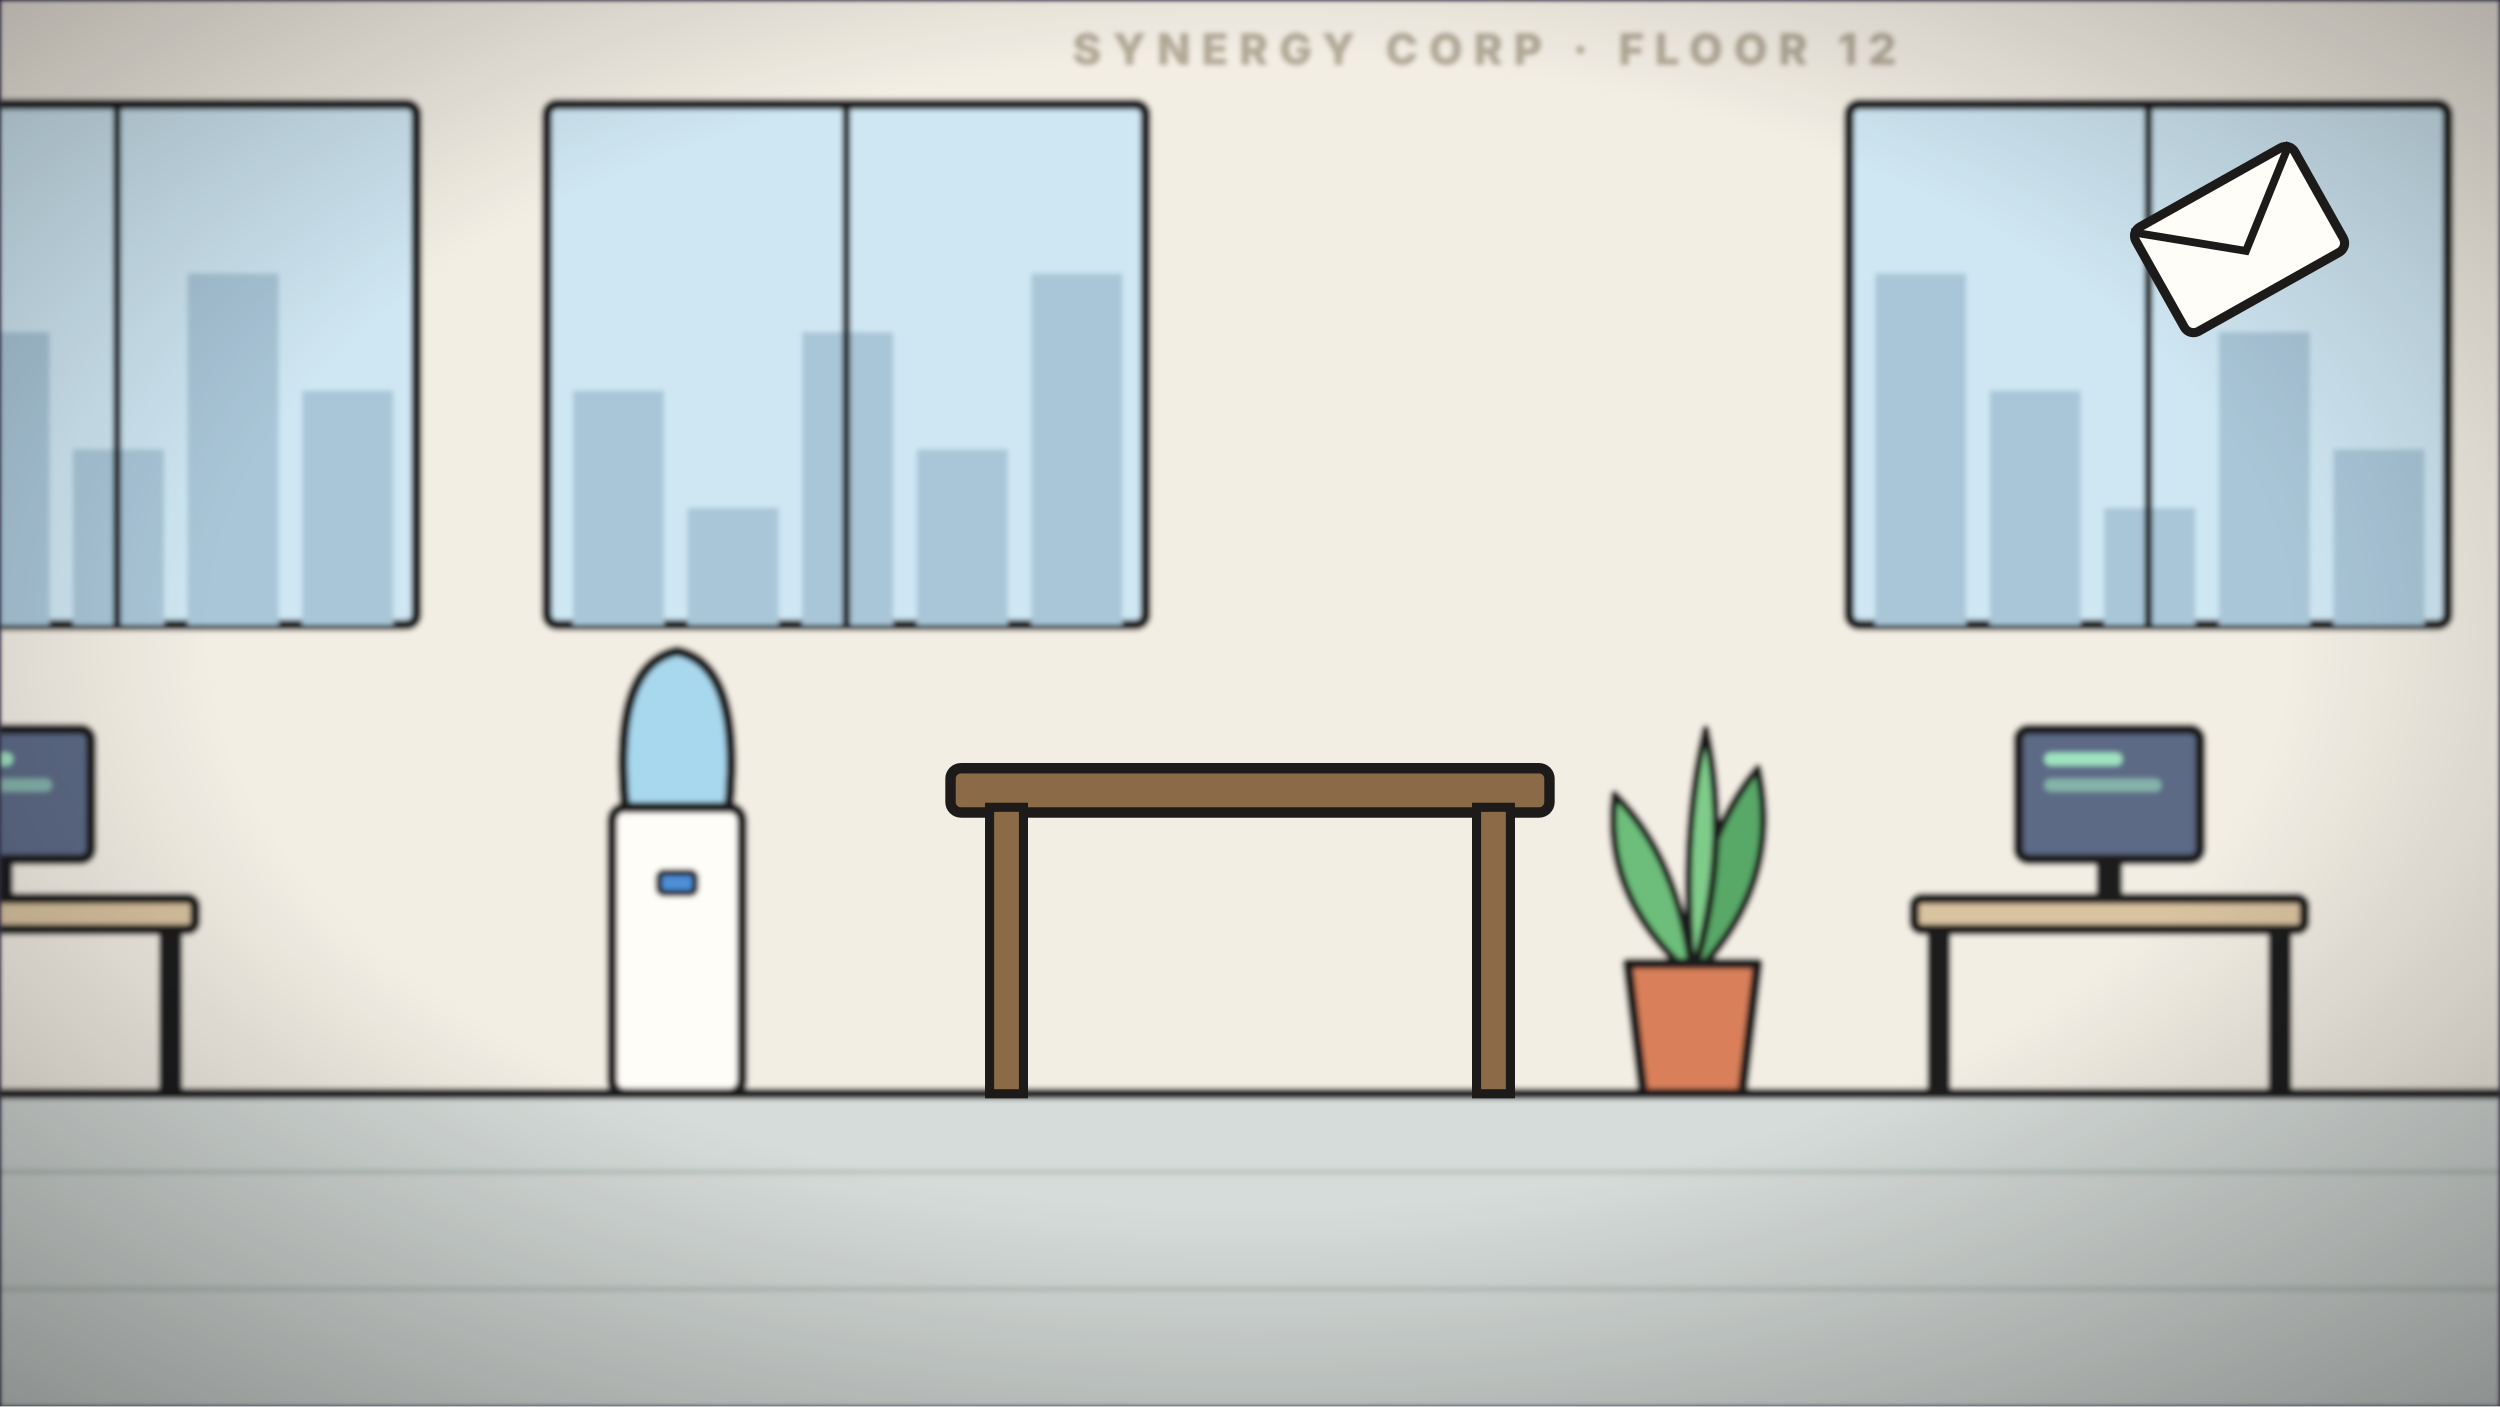
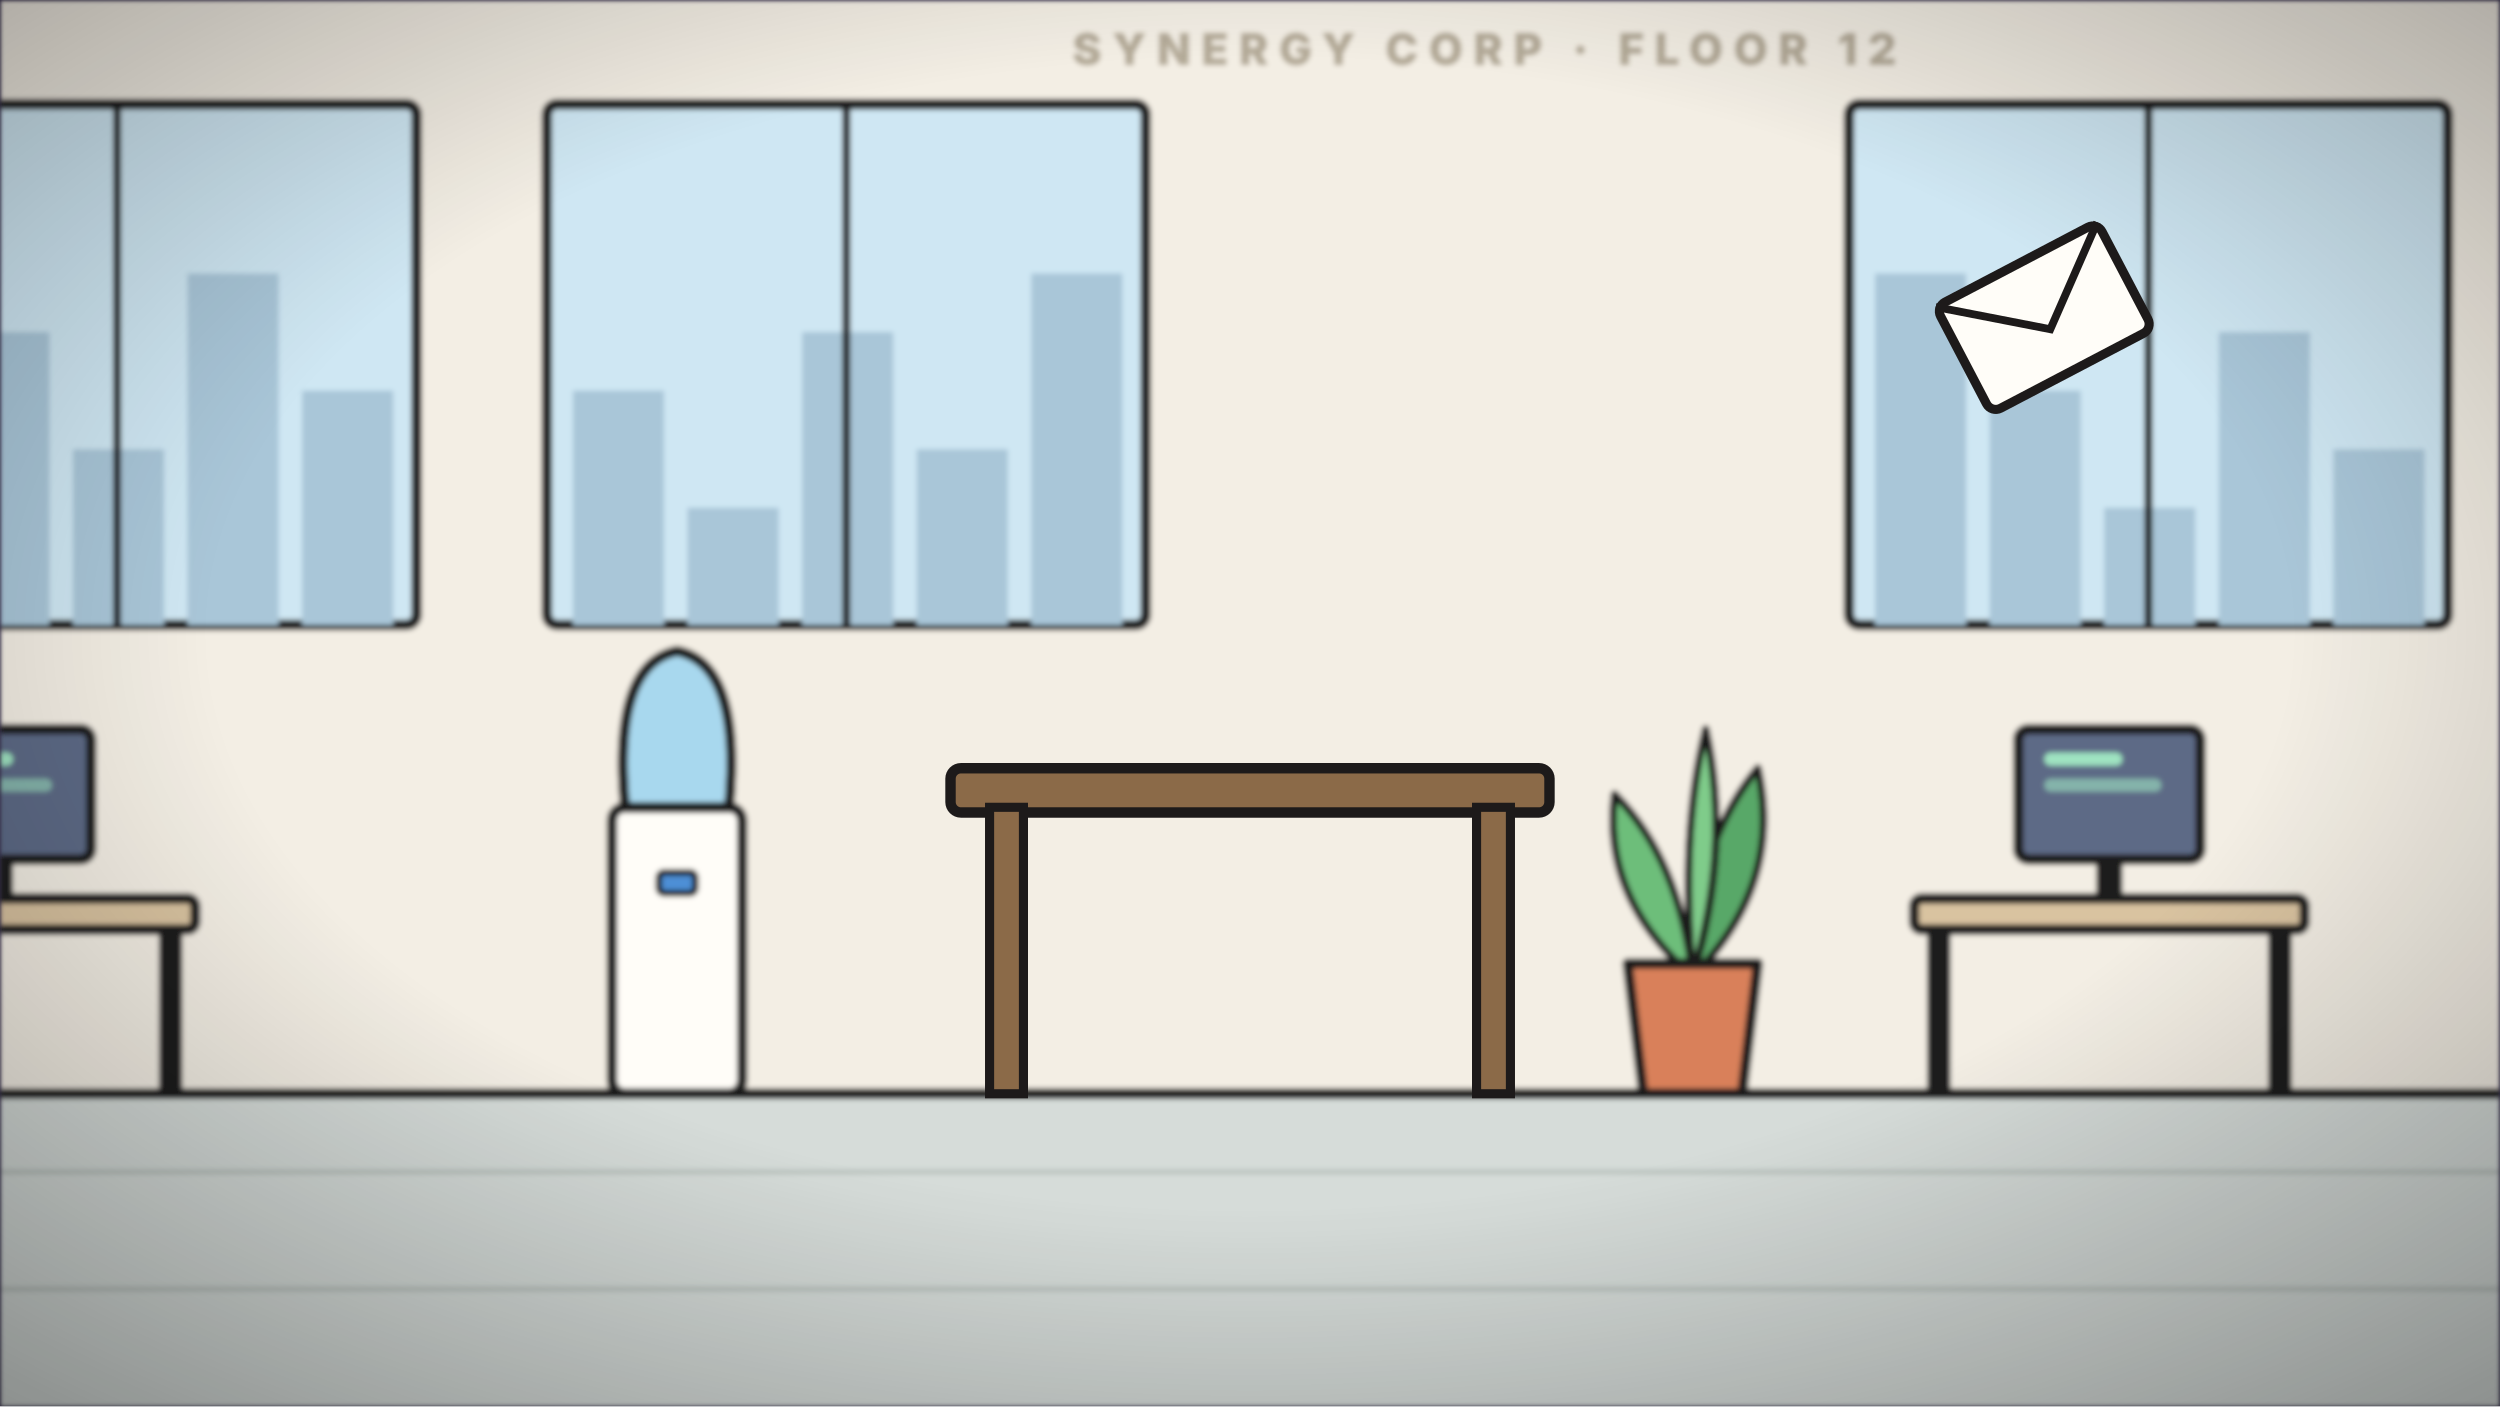
<svg xmlns="http://www.w3.org/2000/svg" viewBox="0 0 1920 1080" width="1920" height="1080" style="position:absolute;inset:0">
  <defs>
    <filter id="hd-rough" x="-4%" y="-4%" width="108%" height="108%" primitiveUnits="userSpaceOnUse" color-interpolation-filters="sRGB">
      <feTurbulence type="fractalNoise" baseFrequency="0.018" numOctaves="1" seed="11" result="warp" />
      <feDisplacementMap in="SourceGraphic" in2="warp" scale="4.5" xChannelSelector="R" yChannelSelector="G" result="inked" />
      <feTurbulence type="fractalNoise" baseFrequency="0.55 0.9" numOctaves="2" seed="4" result="tooth" />
      <feColorMatrix in="tooth" type="matrix" values="0 0 0 0 0  0 0 0 0 0  0 0 0 0 0  0.520 0 0 0 -0.247" result="grain" />
      <feComposite in="grain" in2="inked" operator="in" result="grainInside" />
      <feMerge>
        <feMergeNode in="inked" />
        <feMergeNode in="grainInside" />
      </feMerge>
    </filter>
    <filter id="bgblur" x="-10%" y="-10%" width="120%" height="120%">
      <feGaussianBlur stdDeviation="2.2" />
    </filter>
    <radialGradient id="vvig" cx="50%" cy="45%" r="75%">
      <stop offset="55%" stop-color="#000" stop-opacity="0" />
      <stop offset="100%" stop-color="#000" stop-opacity="0.35" />
    </radialGradient>
  </defs>
  <rect width="1920" height="1080" fill="#3B3550" />
  <g transform="translate(960 540) scale(1) translate(-900 -600)" filter="url(#bgblur)">
    <g>
      <rect x="-800" y="-600" width="3520" height="1600" fill="#F3EEE4" />
      <g>
        <rect x="-200" y="140" width="460" height="400" rx="8" fill="#CFE7F3" stroke="#1D1A1A" stroke-width="8" />
        <rect x="-180" y="450" width="70" height="90" fill="#A9C6D8" />
        <rect x="-92" y="315" width="70" height="225" fill="#A9C6D8" />
        <rect x="-4" y="405" width="70" height="135" fill="#A9C6D8" />
        <rect x="84" y="270" width="70" height="270" fill="#A9C6D8" />
        <rect x="172" y="360" width="70" height="180" fill="#A9C6D8" />
        <line x1="30" x2="30" y1="140" y2="540" stroke="#1D1A1A" stroke-width="6" />
      </g>
      <g>
        <rect x="360" y="140" width="460" height="400" rx="8" fill="#CFE7F3" stroke="#1D1A1A" stroke-width="8" />
        <rect x="380" y="360" width="70" height="180" fill="#A9C6D8" />
        <rect x="468" y="450" width="70" height="90" fill="#A9C6D8" />
        <rect x="556" y="315" width="70" height="225" fill="#A9C6D8" />
        <rect x="644" y="405" width="70" height="135" fill="#A9C6D8" />
        <rect x="732" y="270" width="70" height="270" fill="#A9C6D8" />
        <line x1="590" x2="590" y1="140" y2="540" stroke="#1D1A1A" stroke-width="6" />
      </g>
      <g>
        <rect x="1360" y="140" width="460" height="400" rx="8" fill="#CFE7F3" stroke="#1D1A1A" stroke-width="8" />
        <rect x="1380" y="270" width="70" height="270" fill="#A9C6D8" />
        <rect x="1468" y="360" width="70" height="180" fill="#A9C6D8" />
        <rect x="1556" y="450" width="70" height="90" fill="#A9C6D8" />
        <rect x="1644" y="315" width="70" height="225" fill="#A9C6D8" />
        <rect x="1732" y="405" width="70" height="135" fill="#A9C6D8" />
        <line x1="1590" x2="1590" y1="140" y2="540" stroke="#1D1A1A" stroke-width="6" />
      </g>
      <g>
        <rect x="1920" y="140" width="460" height="400" rx="8" fill="#CFE7F3" stroke="#1D1A1A" stroke-width="8" />
        <rect x="1940" y="405" width="70" height="135" fill="#A9C6D8" />
        <rect x="2028" y="270" width="70" height="270" fill="#A9C6D8" />
        <rect x="2116" y="360" width="70" height="180" fill="#A9C6D8" />
        <rect x="2204" y="450" width="70" height="90" fill="#A9C6D8" />
        <rect x="2292" y="315" width="70" height="225" fill="#A9C6D8" />
        <line x1="2150" x2="2150" y1="140" y2="540" stroke="#1D1A1A" stroke-width="6" />
      </g>
      <text x="1080" y="110" text-anchor="middle" font-family="Inter, 'Arial Rounded MT Bold', 'Helvetica Neue', Arial, sans-serif" font-weight="900" font-size="34" fill="#B4AA98" letter-spacing="8">SYNERGY CORP · FLOOR 12</text>
      <g>
        <rect x="-800" y="900" width="3520" height="900" fill="#D6DCD9" />
        <line x1="-800" x2="2720" y1="900" y2="900" stroke="#1D1A1A" stroke-width="8" />
        <line x1="-800" x2="2720" y1="960" y2="960" stroke="#BCC4C0" stroke-width="4" />
        <line x1="-800" x2="2720" y1="1050" y2="1050" stroke="#BCC4C0" stroke-width="4" />
      </g>
      <g transform="translate(-60 900)">
        <rect x="-150" y="-150" width="300" height="24" rx="6" fill="#D9C3A0" stroke="#1D1A1A" stroke-width="8" stroke-linejoin="round" stroke-linecap="round" />
        <rect x="-140" y="-126" width="18" height="126" fill="#1D1A1A" />
        <rect x="122" y="-126" width="18" height="126" fill="#1D1A1A" />
        <g>
          <rect x="-70" y="-280" width="140" height="100" rx="8" fill="#5D6B86" stroke="#1D1A1A" stroke-width="8" stroke-linejoin="round" stroke-linecap="round" />
          <rect x="-10" y="-180" width="20" height="30" fill="#1D1A1A" />
          <rect x="-50" y="-262" width="60" height="10" rx="5" fill="#9FE3C1" />
          <rect x="-50" y="-242" width="90" height="10" rx="5" fill="#9FE3C1" opacity="0.6" />
        </g>
      </g>
      <g transform="translate(1560 900)">
        <rect x="-150" y="-150" width="300" height="24" rx="6" fill="#D9C3A0" stroke="#1D1A1A" stroke-width="8" stroke-linejoin="round" stroke-linecap="round" />
        <rect x="-140" y="-126" width="18" height="126" fill="#1D1A1A" />
        <rect x="122" y="-126" width="18" height="126" fill="#1D1A1A" />
        <g>
          <rect x="-70" y="-280" width="140" height="100" rx="8" fill="#5D6B86" stroke="#1D1A1A" stroke-width="8" stroke-linejoin="round" stroke-linecap="round" />
          <rect x="-10" y="-180" width="20" height="30" fill="#1D1A1A" />
          <rect x="-50" y="-262" width="60" height="10" rx="5" fill="#9FE3C1" />
          <rect x="-50" y="-242" width="90" height="10" rx="5" fill="#9FE3C1" opacity="0.6" />
        </g>
      </g>
      <g transform="translate(2050 900)">
        <rect x="-150" y="-150" width="300" height="24" rx="6" fill="#D9C3A0" stroke="#1D1A1A" stroke-width="8" stroke-linejoin="round" stroke-linecap="round" />
        <rect x="-140" y="-126" width="18" height="126" fill="#1D1A1A" />
        <rect x="122" y="-126" width="18" height="126" fill="#1D1A1A" />
        <g>
          <rect x="-70" y="-280" width="140" height="100" rx="8" fill="#5D6B86" stroke="#1D1A1A" stroke-width="8" stroke-linejoin="round" stroke-linecap="round" />
          <rect x="-10" y="-180" width="20" height="30" fill="#1D1A1A" />
          <rect x="-50" y="-262" width="60" height="10" rx="5" fill="#9FE3C1" />
          <rect x="-50" y="-242" width="90" height="10" rx="5" fill="#9FE3C1" opacity="0.6" />
        </g>
      </g>
      <g transform="translate(460 900)">
        <rect x="-50" y="-220" width="100" height="220" rx="10" fill="#FFFDF8" stroke="#1D1A1A" stroke-width="8" stroke-linejoin="round" stroke-linecap="round" />
        <path d="M -40 -220 Q -50 -330 0 -340 Q 50 -330 40 -220 Z" fill="#A8D8EE" stroke="#1D1A1A" stroke-width="8" stroke-linejoin="round" stroke-linecap="round" />
        <rect x="-14" y="-170" width="28" height="16" rx="4" fill="#4D8FD6" stroke="#1D1A1A" stroke-width="5" stroke-linejoin="round" stroke-linecap="round" />
      </g>
      <g transform="translate(1240 900) scale(1)">
        <g transform="rotate(0 0 -90)">
          <path d="M 0 -90 Q -70 -150 -60 -230 Q -10 -180 0 -90 Z" fill="#6DBE7A" stroke="#1D1A1A" stroke-width="6" stroke-linejoin="round" stroke-linecap="round" />
          <path d="M 0 -90 Q 70 -160 50 -250 Q 0 -190 0 -90 Z" fill="#59A867" stroke="#1D1A1A" stroke-width="6" stroke-linejoin="round" stroke-linecap="round" />
          <path d="M 0 -90 Q -10 -200 10 -280 Q 30 -190 0 -90 Z" fill="#7FCC8A" stroke="#1D1A1A" stroke-width="6" stroke-linejoin="round" stroke-linecap="round" />
        </g>
        <path d="M -50 -100 L 50 -100 L 38 0 L -38 0 Z" fill="#D9805A" stroke="#1D1A1A" stroke-width="8" stroke-linejoin="round" stroke-linecap="round" />
      </g>
    </g>
  </g>
  <g transform="translate(960 540) scale(1) translate(-900 -600)">
    <g transform="translate(900 900)">
      <rect x="-230" y="-250" width="460" height="34" rx="8" fill="#8B6A48" stroke="#1D1A1A" stroke-width="8" />
      <rect x="-200" y="-220" width="26" height="220" fill="#8B6A48" stroke="#1D1A1A" stroke-width="7" />
      <rect x="174" y="-220" width="26" height="220" fill="#8B6A48" stroke="#1D1A1A" stroke-width="7" />
    </g>
  </g>
  <rect width="1920" height="1080" fill="url(#vvig)" />
-   <g>
-     <g transform="translate(1720 184) rotate(-29.33333)">
-       <rect x="-70" y="-46" width="140" height="92" rx="8" fill="#FFFDF8" stroke="#1D1A1A" stroke-width="7" />
-       <path d="M -70 -46 L 0 10 L 70 -46" fill="none" stroke="#1D1A1A" stroke-width="6" />
-     </g>
+   <g transform="translate(1570 244) rotate(-27.66667)">
+     <rect x="-70" y="-46" width="140" height="92" rx="8" fill="#FFFDF8" stroke="#1D1A1A" stroke-width="7" />
+     <path d="M -70 -46 L 0 10 L 70 -46" fill="none" stroke="#1D1A1A" stroke-width="6" />
  </g>
</svg>
